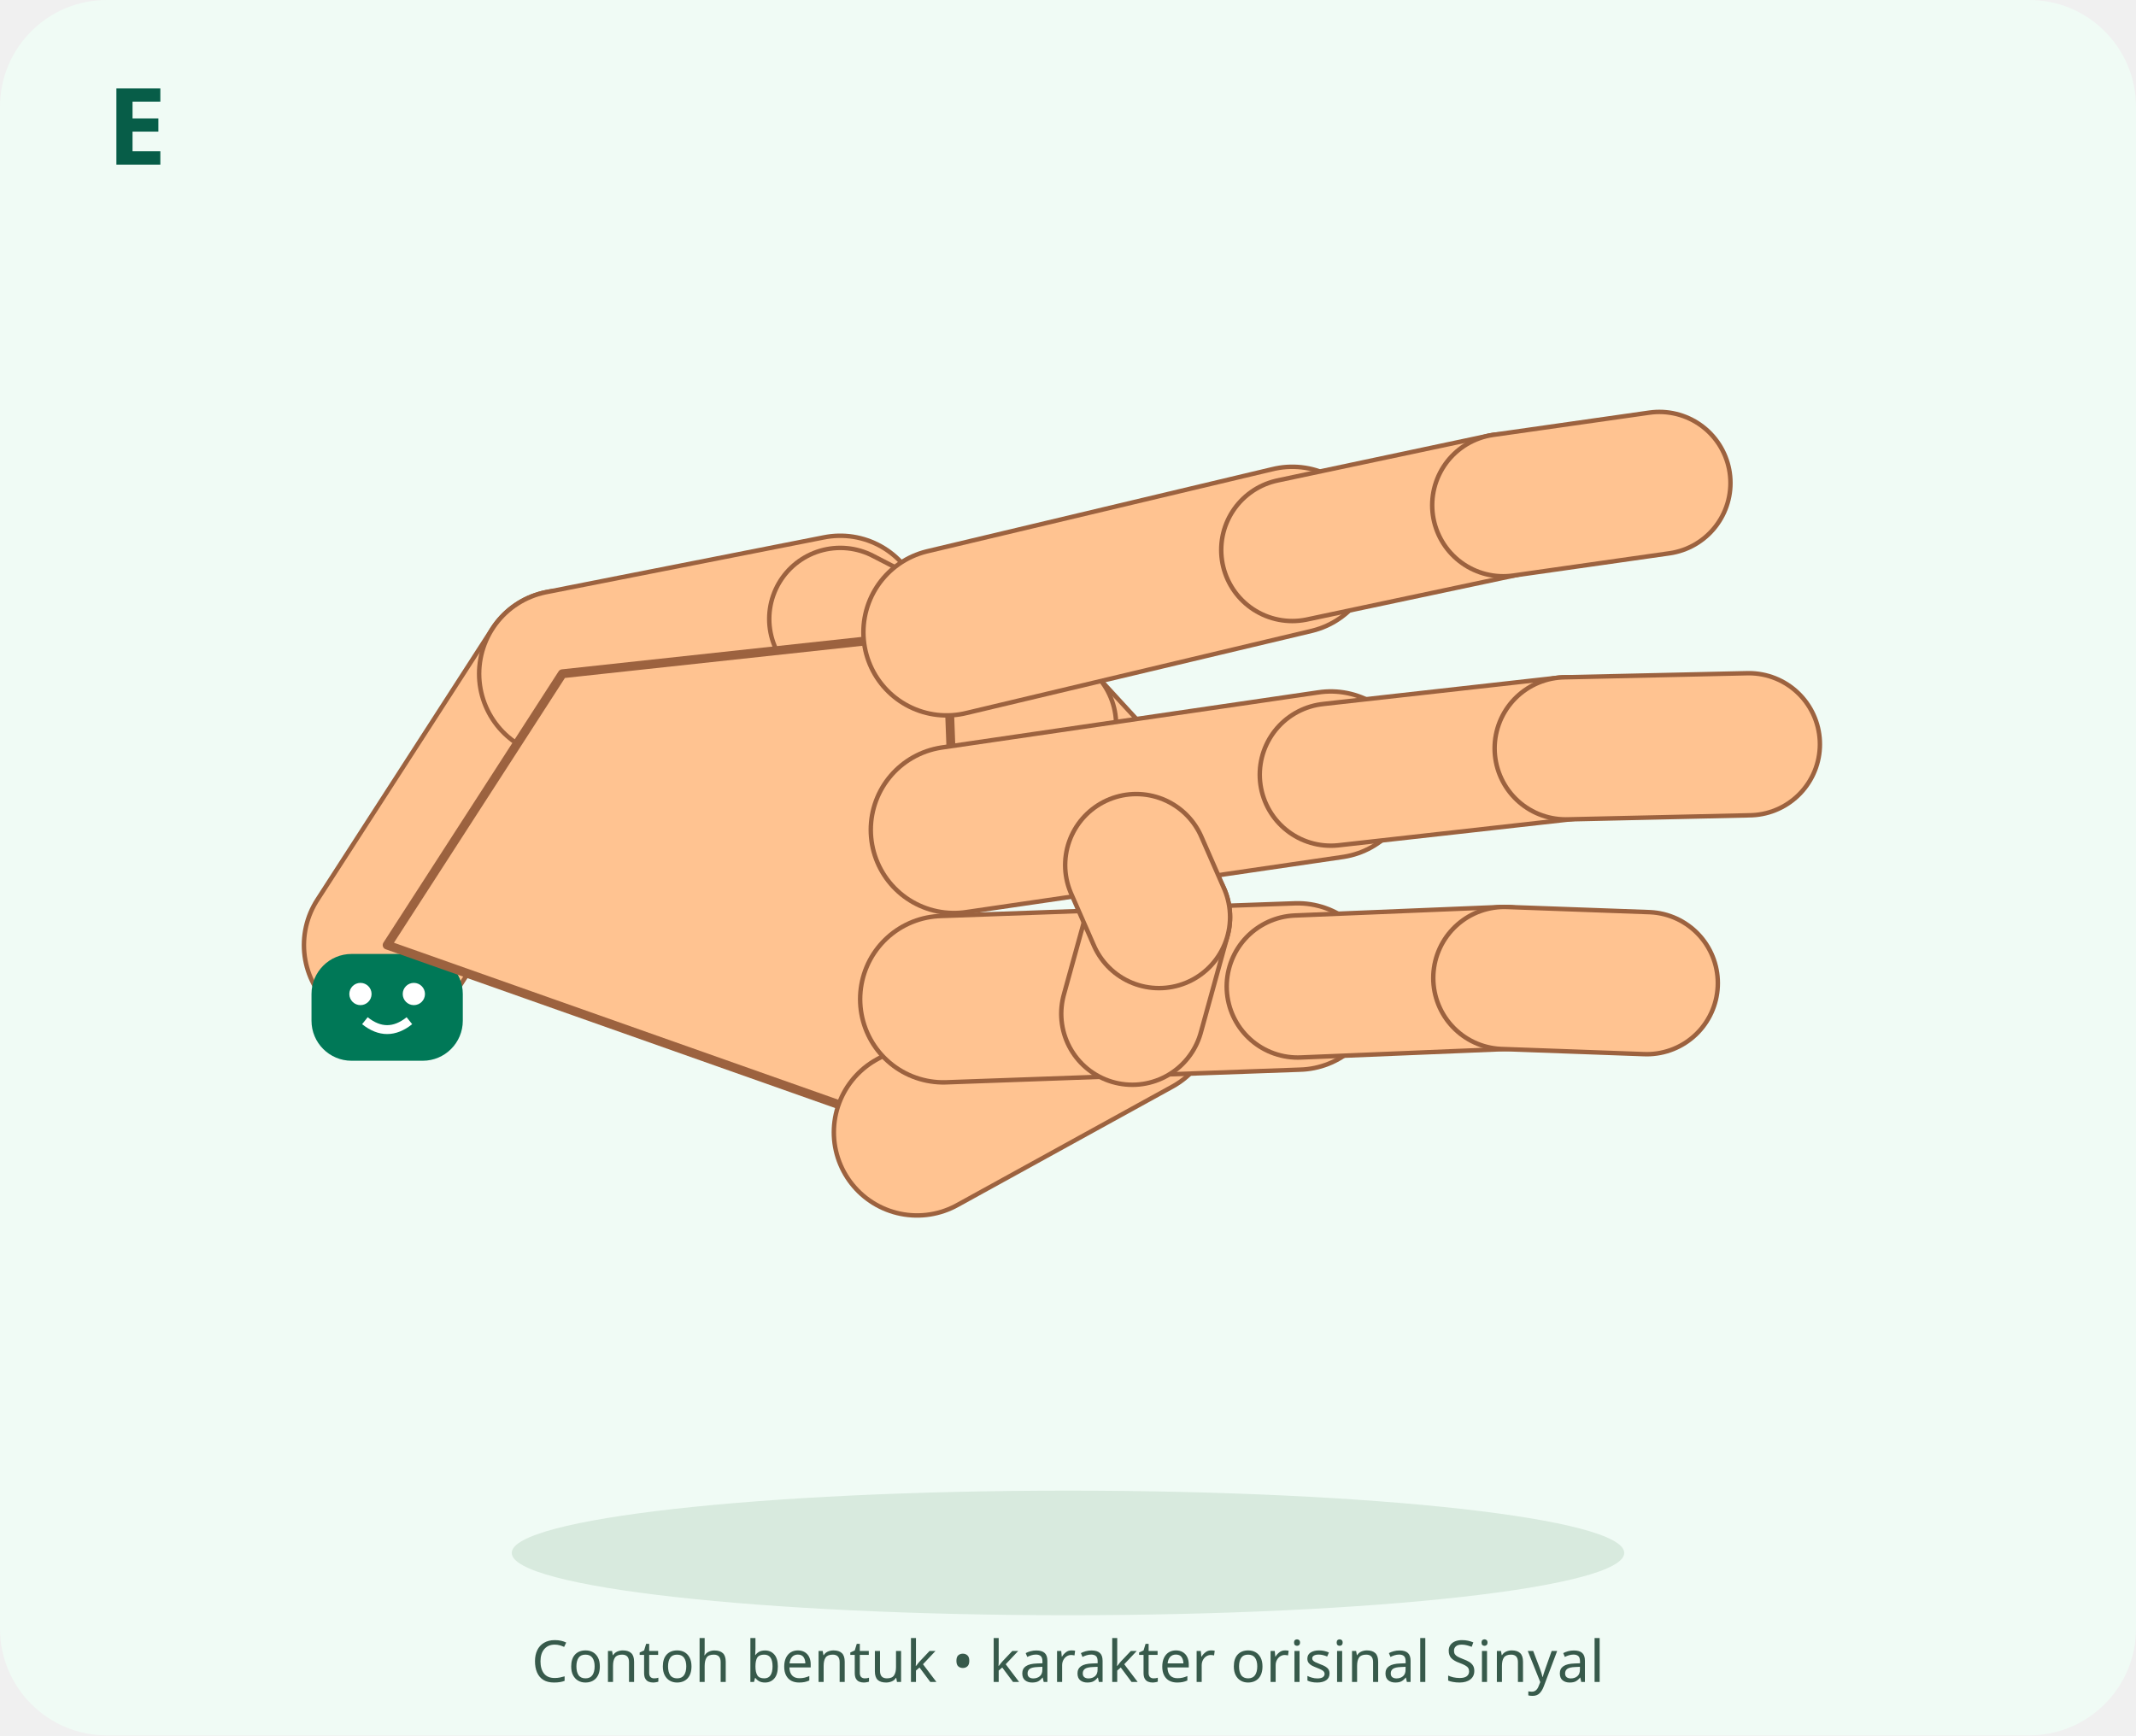
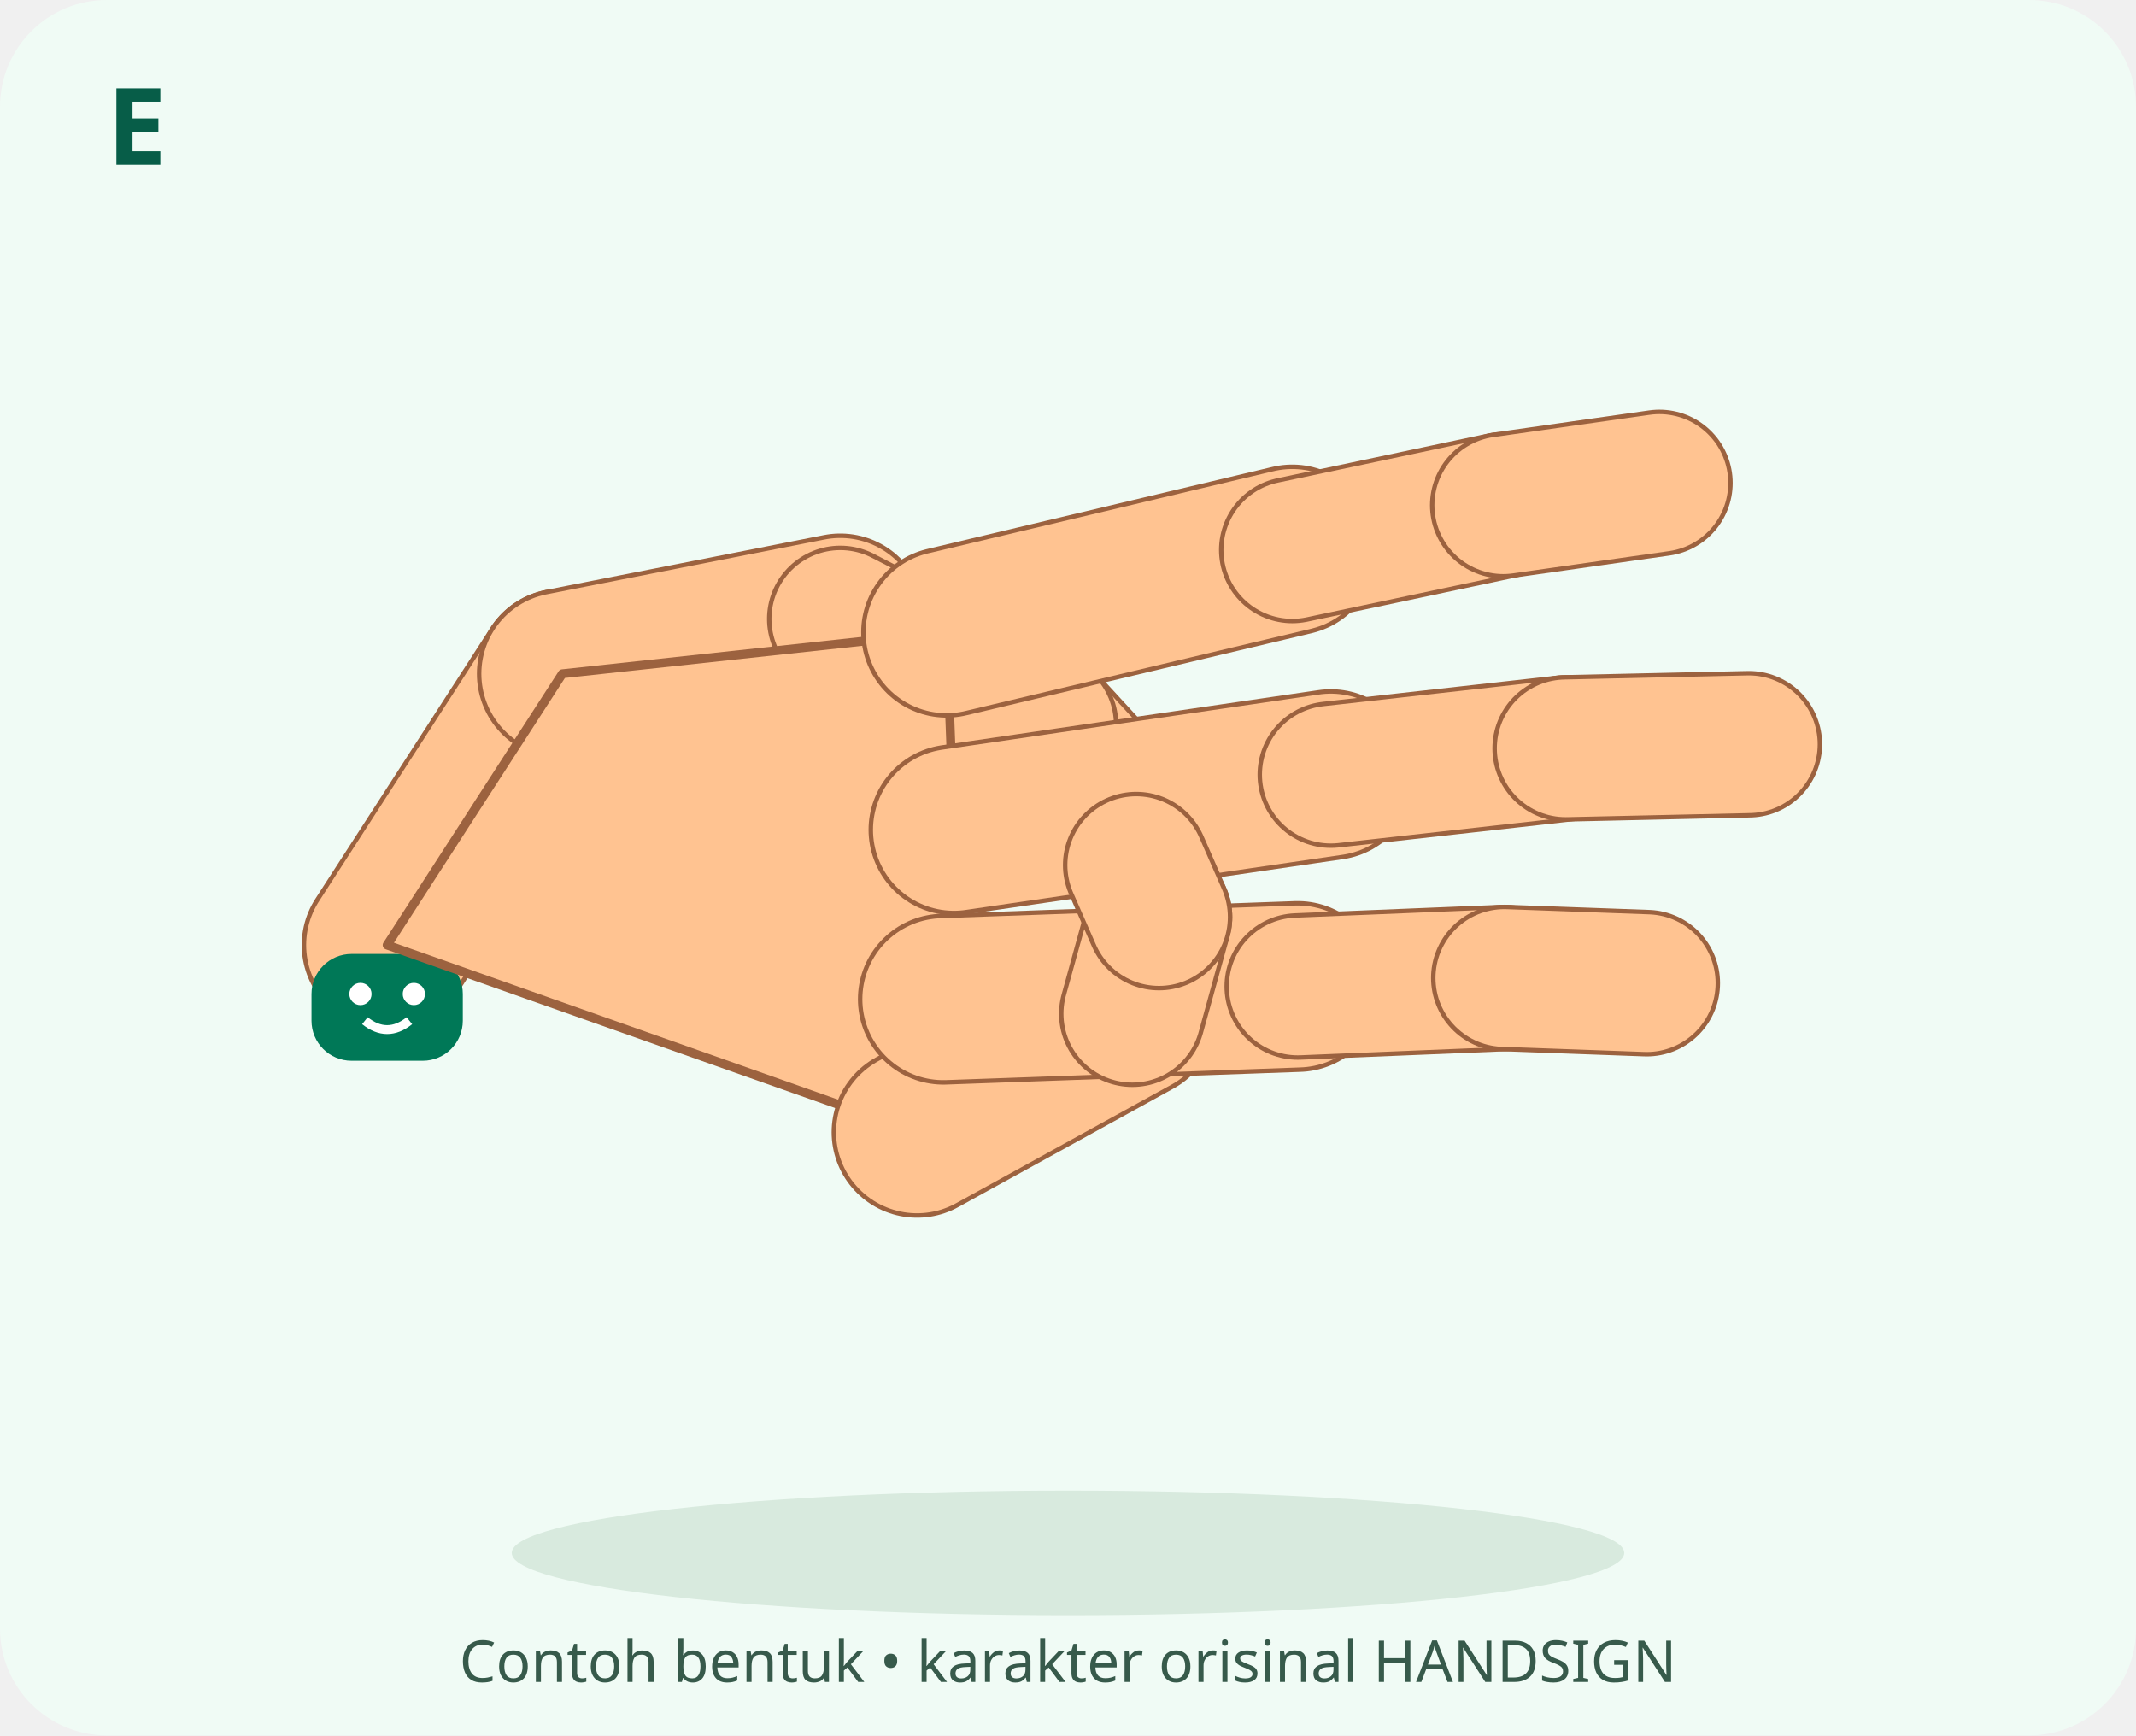
<svg xmlns="http://www.w3.org/2000/svg" viewBox="0 0 480 390" role="img" aria-labelledby="title">
  <rect width="480" height="390" rx="24" fill="#f0fbf5" />
  <ellipse cx="240" cy="349" rx="125" ry="14" fill="#d8eade" />
  <path d="M87.00 212.39L126.37 151.42" stroke="#9c623f" stroke-width="38.397" stroke-linecap="round" />
  <path d="M87.00 212.39L126.37 151.42" stroke="#ffc391" stroke-width="36.397" stroke-linecap="round" />
  <path d="M126.37 151.42L188.83 139.10" stroke="#9c623f" stroke-width="38.397" stroke-linecap="round" />
  <path d="M126.37 151.42L188.83 139.10" stroke="#ffc391" stroke-width="36.397" stroke-linecap="round" />
  <path d="M234.84 162.84L258.96 189.07" stroke="#9c623f" stroke-width="32.937" stroke-linecap="round" />
  <path d="M234.84 162.84L258.96 189.07" stroke="#ffc391" stroke-width="30.937" stroke-linecap="round" />
  <path d="M188.83 139.10L234.84 162.84" stroke="#9c623f" stroke-width="32.937" stroke-linecap="round" />
  <path d="M188.83 139.10L234.84 162.84" stroke="#ffc391" stroke-width="30.937" stroke-linecap="round" />
  <rect x="70.00" y="214.39" width="34" height="24" rx="9" fill="#007857" />
  <circle cx="81.00" cy="223.39" r="2.5" fill="white" />
  <circle cx="93.00" cy="223.39" r="2.5" fill="white" />
  <path d="M82.00 229.39q5 4 10 0" fill="none" stroke="white" stroke-width="2" />
  <polygon points="87.00,212.39 126.37,151.42 212.72,142.08 214.38,186.49 211.99,224.55 206.08,254.46" fill="#ffc391" stroke="#9c623f" stroke-width="2" stroke-linejoin="round" />
  <path d="M206.08 254.46L254.45 227.82" stroke="#9c623f" stroke-width="38.397" stroke-linecap="round" />
  <path d="M206.08 254.46L254.45 227.82" stroke="#ffc391" stroke-width="36.397" stroke-linecap="round" />
  <path d="M212.72 142.08L290.40 123.60" stroke="#9c623f" stroke-width="38.397" stroke-linecap="round" />
  <path d="M212.72 142.08L290.40 123.60" stroke="#ffc391" stroke-width="36.397" stroke-linecap="round" />
  <path d="M214.38 186.49L299.06 174.09" stroke="#9c623f" stroke-width="38.397" stroke-linecap="round" />
  <path d="M214.38 186.49L299.06 174.09" stroke="#ffc391" stroke-width="36.397" stroke-linecap="round" />
  <path d="M211.99 224.55L291.63 221.70" stroke="#9c623f" stroke-width="38.397" stroke-linecap="round" />
  <path d="M211.99 224.55L291.63 221.70" stroke="#ffc391" stroke-width="36.397" stroke-linecap="round" />
  <path d="M254.45 227.82L260.45 206.10" stroke="#9c623f" stroke-width="32.937" stroke-linecap="round" />
  <path d="M254.45 227.82L260.45 206.10" stroke="#ffc391" stroke-width="30.937" stroke-linecap="round" />
  <path d="M290.40 123.60L337.81 113.54" stroke="#9c623f" stroke-width="32.937" stroke-linecap="round" />
  <path d="M290.40 123.60L337.81 113.54" stroke="#ffc391" stroke-width="30.937" stroke-linecap="round" />
  <path d="M260.45 206.10L255.33 194.42" stroke="#9c623f" stroke-width="32.937" stroke-linecap="round" />
  <path d="M260.45 206.10L255.33 194.42" stroke="#ffc391" stroke-width="30.937" stroke-linecap="round" />
  <path d="M337.81 113.54L372.90 108.54" stroke="#9c623f" stroke-width="32.937" stroke-linecap="round" />
  <path d="M337.81 113.54L372.90 108.54" stroke="#ffc391" stroke-width="30.937" stroke-linecap="round" />
  <path d="M299.06 174.09L351.84 168.18" stroke="#9c623f" stroke-width="32.937" stroke-linecap="round" />
  <path d="M299.06 174.09L351.84 168.18" stroke="#ffc391" stroke-width="30.937" stroke-linecap="round" />
  <path d="M351.84 168.18L393.00 167.26" stroke="#9c623f" stroke-width="32.937" stroke-linecap="round" />
  <path d="M351.84 168.18L393.00 167.26" stroke="#ffc391" stroke-width="30.937" stroke-linecap="round" />
  <path d="M291.63 221.70L338.05 219.79" stroke="#9c623f" stroke-width="32.937" stroke-linecap="round" />
  <path d="M291.63 221.70L338.05 219.79" stroke="#ffc391" stroke-width="30.937" stroke-linecap="round" />
  <path d="M338.05 219.79L370.06 220.95" stroke="#9c623f" stroke-width="32.937" stroke-linecap="round" />
  <path d="M338.05 219.79L370.06 220.95" stroke="#ffc391" stroke-width="30.937" stroke-linecap="round" />
  <text x="24" y="37" font-family="sans-serif" font-size="24" font-weight="bold" fill="#075d48">E</text>
-   <text x="240" y="378" text-anchor="middle" font-family="sans-serif" font-size="13" fill="#375a4b">Contoh bentuk • karakter orisinal Sinyal</text>
+   <text x="240" y="378" text-anchor="middle" font-family="sans-serif" font-size="13" fill="#375a4b">Contoh bentuk • karakter orisinal HANDSIGN</text>
</svg>
